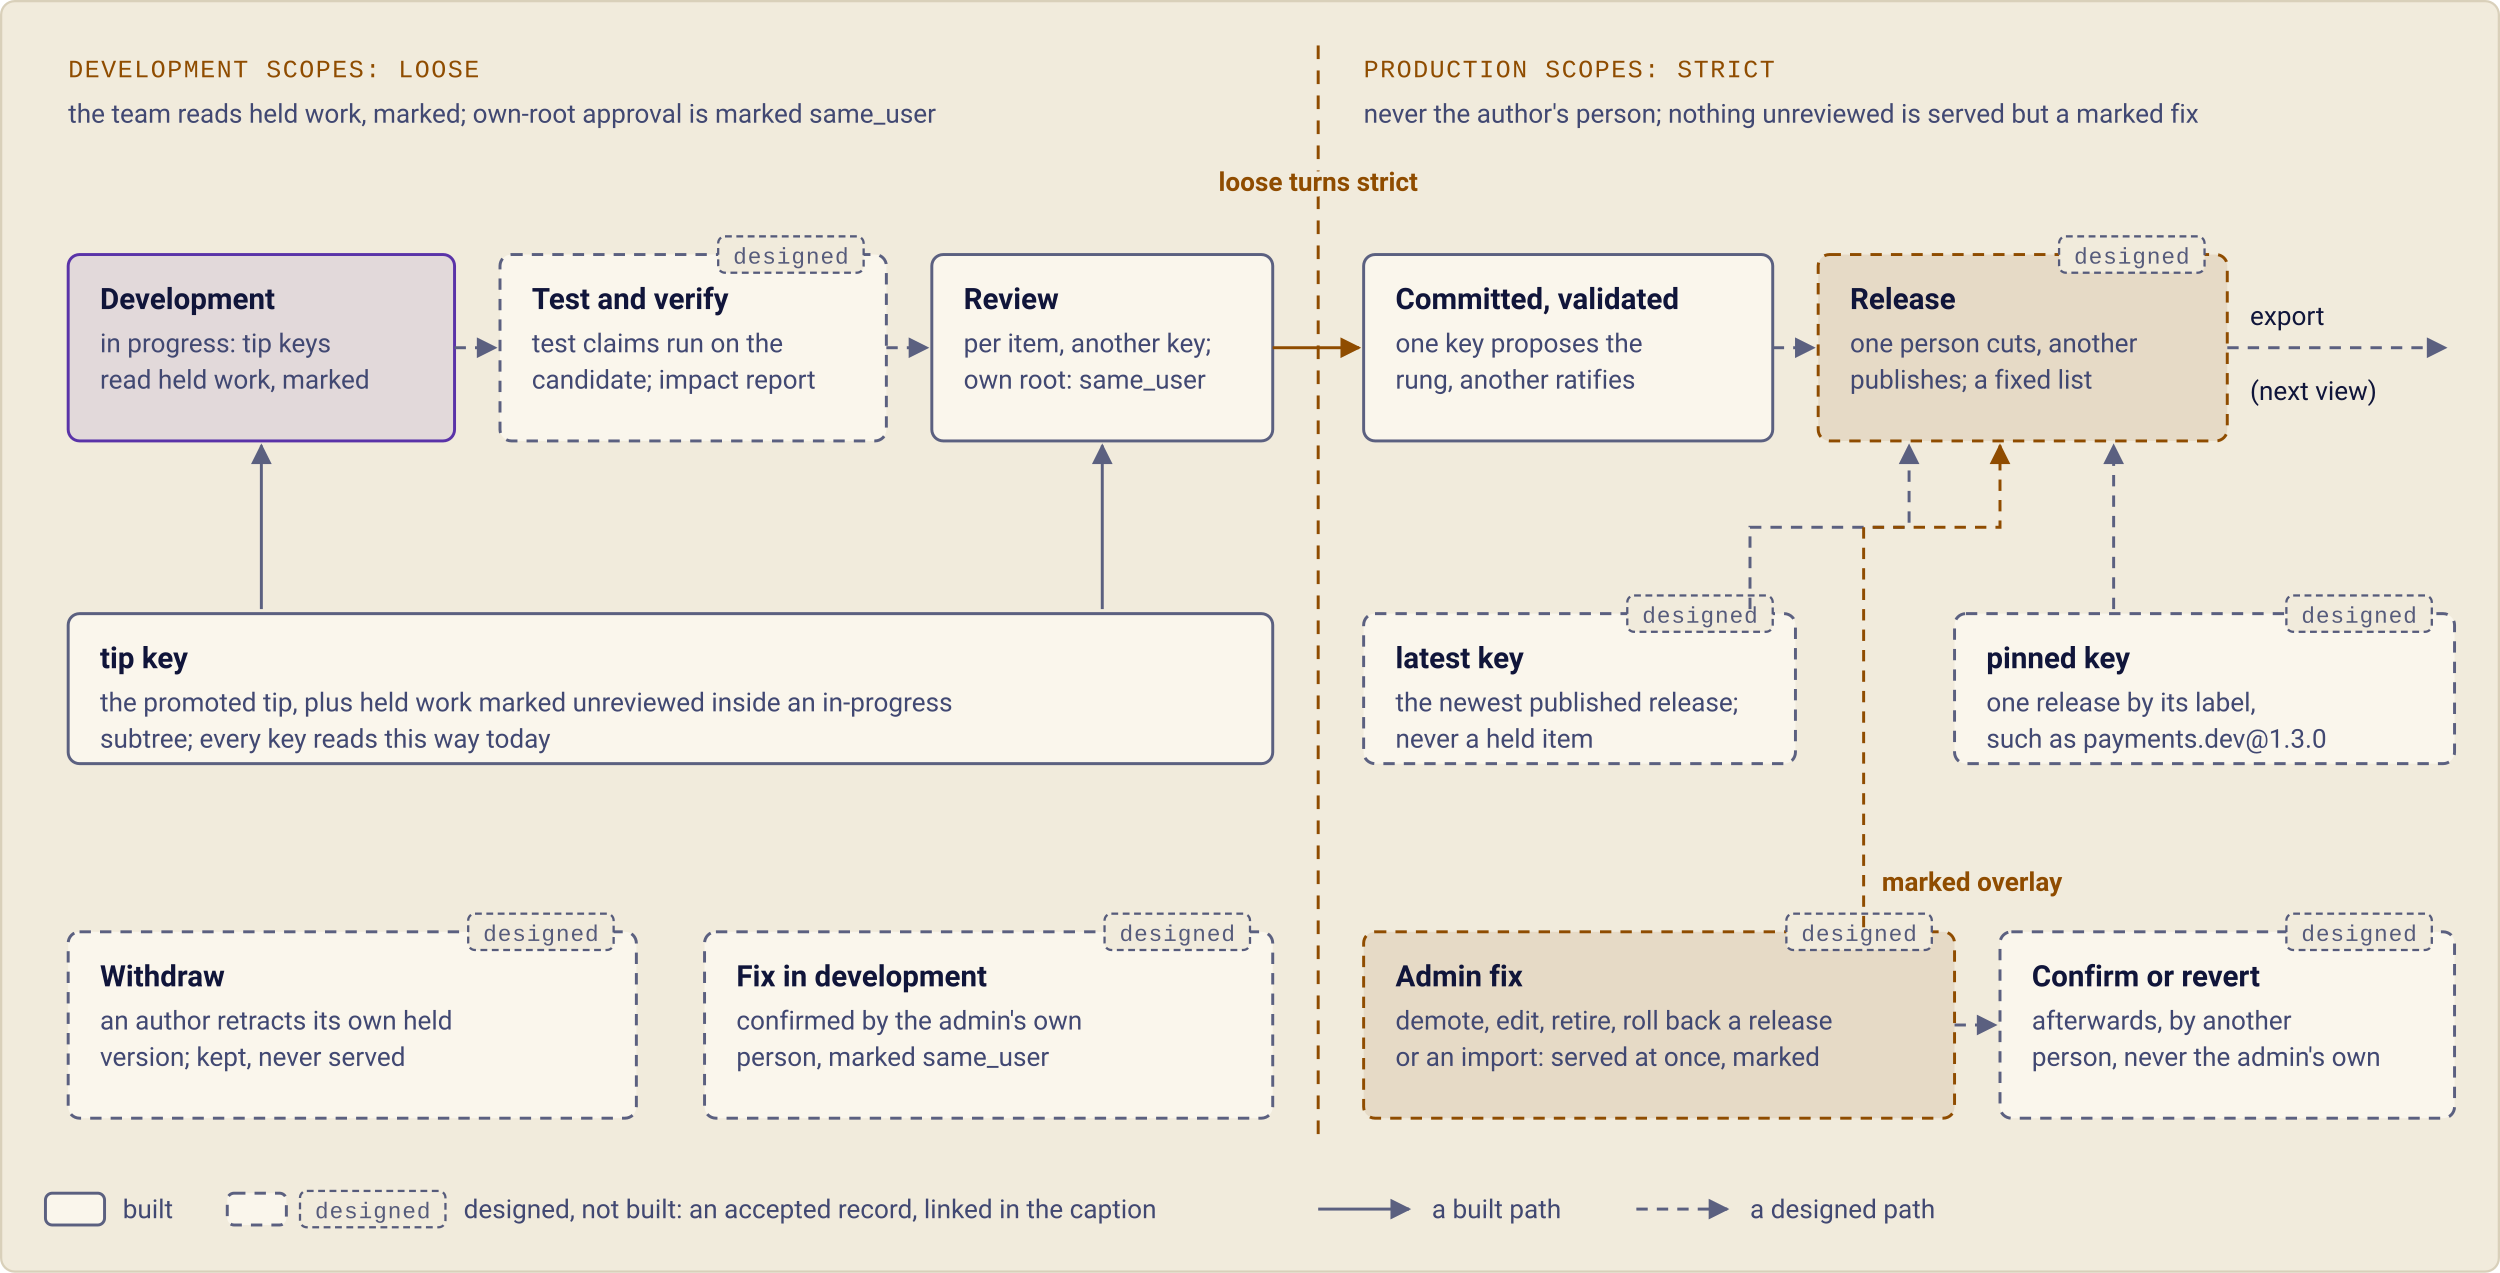
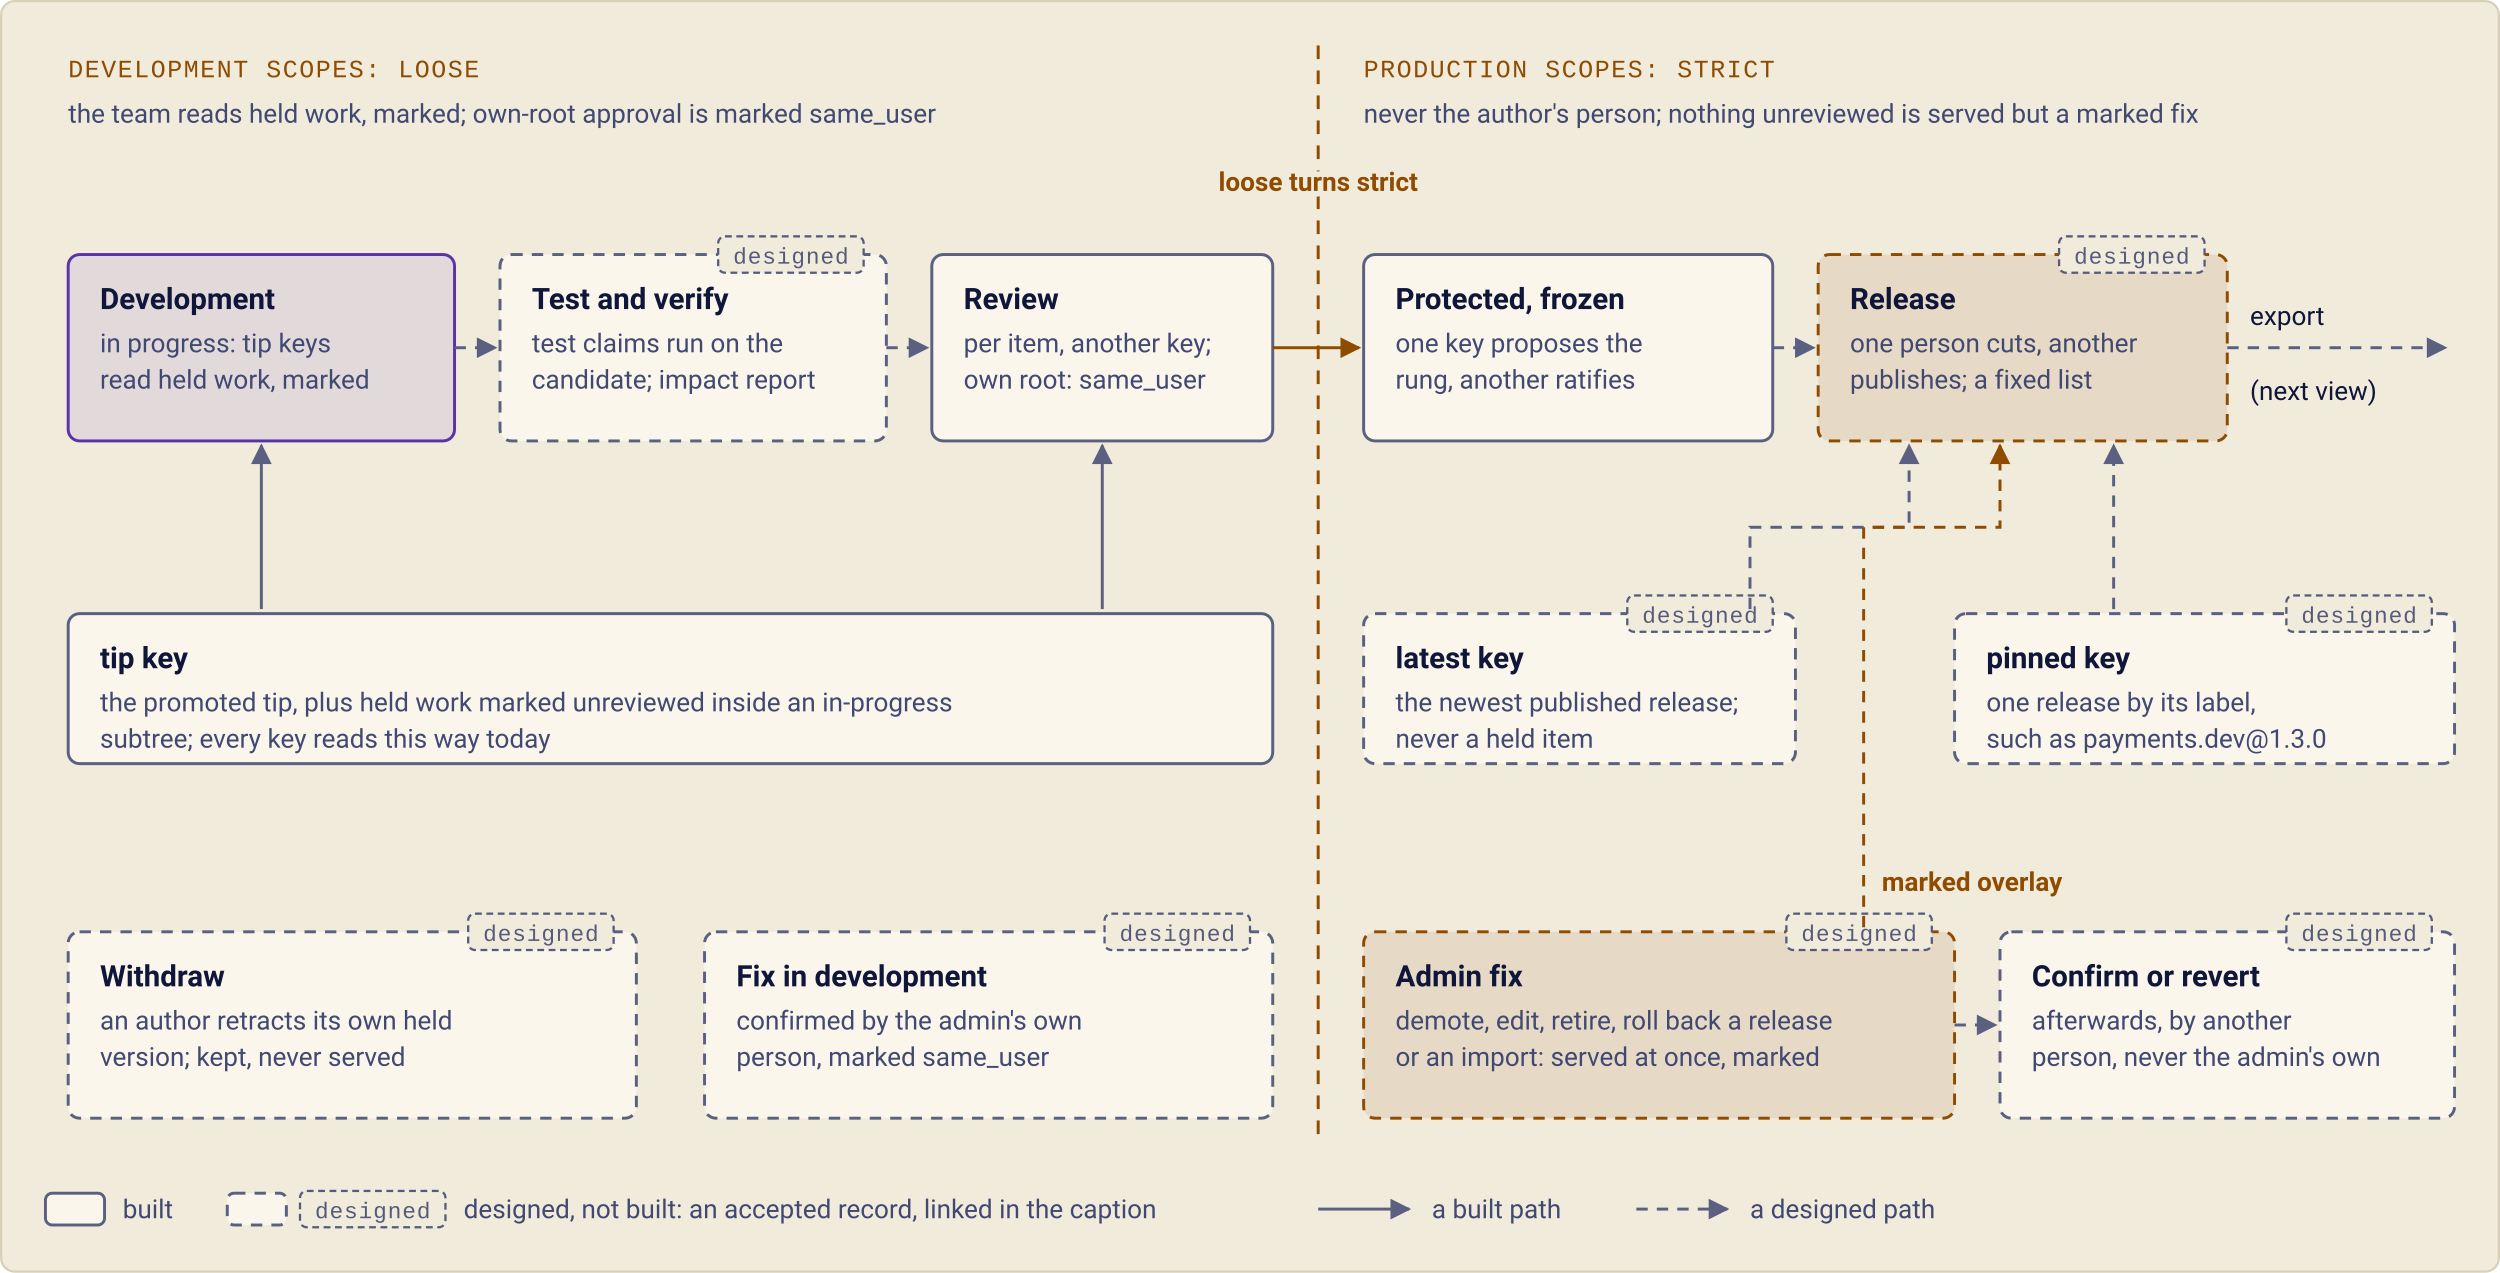
<svg xmlns="http://www.w3.org/2000/svg" width="1100" height="560" viewBox="0 0 1100 560" role="img" aria-labelledby="title desc">
  <style>
.plate{fill:#f1ebdc;stroke:#d9d0ba}
text{font-family:system-ui,-apple-system,"Segoe UI",Roboto,"Helvetica Neue",Arial,sans-serif}
.box{fill:#faf6ec;stroke:#5b6080;stroke-width:1.3}
.box.soft{fill:#e8e1cf}
.box.acc{fill:#8f4c001a;stroke:#8f4c00}
.box.ip{fill:#6a3fc41a;stroke:#5a33a8}
.box.plan{stroke-dasharray:5 4}
.zone{fill:none;stroke:#8f4c00;stroke-width:1.3;stroke-dasharray:6 5}
.zone.ip{stroke:#5a33a8}
.lane{fill:none;stroke:#d9d0ba;stroke-width:1}
.tree{fill:none;stroke:#d9d0ba;stroke-width:1.6}
.t{fill:#10153a;font-size:13px;font-weight:700}
.s{fill:#414872;font-size:11.5px}
.lanet{fill:#565b7b;font-size:11px;font-family:ui-monospace,SFMono-Regular,Menlo,Consolas,"Liberation Mono",monospace;letter-spacing:.06em}
.lanet.hi{fill:#8f4c00}
.e{fill:none;stroke:#5b6080;stroke-width:1.3}
.e.acc{stroke:#8f4c00}
.e.ip{stroke:#5a33a8}
.e.dash{stroke-dasharray:5 4}
.ah{fill:#5b6080}
.aha{fill:#8f4c00}
.ahi{fill:#5a33a8}
.el{fill:#10153a;font-size:11.5px;paint-order:stroke;stroke:#f1ebdc;stroke-width:5px;stroke-linejoin:round}
.acct{fill:#8f4c00;font-size:11.5px;font-weight:700;paint-order:stroke;stroke:#f1ebdc;stroke-width:5px;stroke-linejoin:round}
.ipt{fill:#5a33a8;font-size:11.5px;font-weight:700;paint-order:stroke;stroke:#f1ebdc;stroke-width:5px;stroke-linejoin:round}
.tag{fill:#f1ebdc;stroke:#565b7b;stroke-dasharray:3 2}
.tagt{fill:#565b7b;font-size:10px;font-family:ui-monospace,SFMono-Regular,Menlo,Consolas,"Liberation Mono",monospace;letter-spacing:.04em}
.reg{fill:#faf6ec;stroke:#5b6080;stroke-width:1.2}
.reg.outer{fill:#e8e1cf}
.reg.ip{fill:#6a3fc41a;stroke:#5a33a8;stroke-width:1.6}
.reg.plan{stroke-dasharray:5 4}
.reach{fill:none;stroke:#8f4c00;stroke-width:3}
.reach.b{stroke:#2f6690}
.reach.plan{stroke-dasharray:9 5}
.gh{fill:#f1ebdc;stroke:#10153a;stroke-width:1.6}
.gs{fill:#10153a;stroke:#10153a;stroke-width:1.6}
.gd{fill:#f1ebdc;stroke:#10153a;stroke-width:2.2;stroke-dasharray:4.5 2.4}
.gx{fill:none;stroke:#565b7b;stroke-width:1.4;stroke-dasharray:2 2}
.it{fill:#10153a;font-size:11.5px}
.it.dim{fill:#565b7b}
.icet{fill:#2f6690;font-size:11.5px;font-weight:700;paint-order:stroke;stroke:#f1ebdc;stroke-width:5px;stroke-linejoin:round}
.no{fill:none;stroke:#962a33;stroke-width:2}
@media (prefers-color-scheme: dark) {
.plate{fill:#0a0d22;stroke:#262c52}
text{font-family:system-ui,-apple-system,"Segoe UI",Roboto,"Helvetica Neue",Arial,sans-serif}
.box{fill:#0e1230;stroke:#5f7fa3;stroke-width:1.3}
.box.soft{fill:#111638}
.box.acc{fill:#f6a83e24;stroke:#f6a83e}
.box.ip{fill:#b48af229;stroke:#bb95f4}
.box.plan{stroke-dasharray:5 4}
.zone{fill:none;stroke:#f6a83e;stroke-width:1.3;stroke-dasharray:6 5}
.zone.ip{stroke:#bb95f4}
.lane{fill:none;stroke:#262c52;stroke-width:1}
.tree{fill:none;stroke:#262c52;stroke-width:1.6}
.t{fill:#efe9da;font-size:13px;font-weight:700}
.s{fill:#b7b4c6;font-size:11.5px}
.lanet{fill:#8c8fa8;font-size:11px;font-family:ui-monospace,SFMono-Regular,Menlo,Consolas,"Liberation Mono",monospace;letter-spacing:.06em}
.lanet.hi{fill:#f6a83e}
.e{fill:none;stroke:#5f7fa3;stroke-width:1.3}
.e.acc{stroke:#f6a83e}
.e.ip{stroke:#bb95f4}
.e.dash{stroke-dasharray:5 4}
.ah{fill:#5f7fa3}
.aha{fill:#f6a83e}
.ahi{fill:#bb95f4}
.el{fill:#efe9da;font-size:11.5px;paint-order:stroke;stroke:#0a0d22;stroke-width:5px;stroke-linejoin:round}
.acct{fill:#f6a83e;font-size:11.5px;font-weight:700;paint-order:stroke;stroke:#0a0d22;stroke-width:5px;stroke-linejoin:round}
.ipt{fill:#bb95f4;font-size:11.5px;font-weight:700;paint-order:stroke;stroke:#0a0d22;stroke-width:5px;stroke-linejoin:round}
.tag{fill:#0a0d22;stroke:#8c8fa8;stroke-dasharray:3 2}
.tagt{fill:#8c8fa8;font-size:10px;font-family:ui-monospace,SFMono-Regular,Menlo,Consolas,"Liberation Mono",monospace;letter-spacing:.04em}
.reg{fill:#0e1230;stroke:#5f7fa3;stroke-width:1.2}
.reg.outer{fill:#111638}
.reg.ip{fill:#b48af229;stroke:#bb95f4;stroke-width:1.6}
.reg.plan{stroke-dasharray:5 4}
.reach{fill:none;stroke:#f6a83e;stroke-width:3}
.reach.b{stroke:#9fc6e6}
.reach.plan{stroke-dasharray:9 5}
.gh{fill:#0a0d22;stroke:#efe9da;stroke-width:1.6}
.gs{fill:#efe9da;stroke:#efe9da;stroke-width:1.6}
.gd{fill:#0a0d22;stroke:#efe9da;stroke-width:2.2;stroke-dasharray:4.5 2.4}
.gx{fill:none;stroke:#8c8fa8;stroke-width:1.4;stroke-dasharray:2 2}
.it{fill:#efe9da;font-size:11.5px}
.it.dim{fill:#8c8fa8}
.icet{fill:#9fc6e6;font-size:11.5px;font-weight:700;paint-order:stroke;stroke:#0a0d22;stroke-width:5px;stroke-linejoin:round}
.no{fill:none;stroke:#e99393;stroke-width:2}
}
</style>
  <defs>
    <marker id="a" viewBox="0 0 10 10" refX="9" refY="5" markerWidth="7" markerHeight="7" orient="auto-start-reverse">
      <path class="ah" d="M0 0 L10 5 L0 10 z" />
    </marker>
    <marker id="aa" viewBox="0 0 10 10" refX="9" refY="5" markerWidth="7" markerHeight="7" orient="auto-start-reverse">
      <path class="aha" d="M0 0 L10 5 L0 10 z" />
    </marker>
    <marker id="ai" viewBox="0 0 10 10" refX="9" refY="5" markerWidth="7" markerHeight="7" orient="auto-start-reverse">
      <path class="ahi" d="M0 0 L10 5 L0 10 z" />
    </marker>
  </defs>
  <rect class="plate" x="0.5" y="0.5" width="1099" height="559" rx="6" />
  <text class="lanet hi" x="30" y="34">DEVELOPMENT SCOPES: LOOSE</text>
  <text class="s" x="30" y="54">the team reads held work, marked; own-root approval is marked same_user</text>
  <text class="lanet hi" x="600" y="34">PRODUCTION SCOPES: STRICT</text>
  <text class="s" x="600" y="54">never the author's person; nothing unreviewed is served but a marked fix</text>
  <path class="zone" d="M580 20 V500" />
  <text class="acct" x="580" y="84" text-anchor="middle">loose turns strict</text>
  <rect class="box ip" x="30" y="112" width="170" height="82" rx="5" />
  <text class="t" x="44" y="136">Development</text>
  <text class="s" x="44" y="155">in progress: tip keys</text>
  <text class="s" x="44" y="171">read held work, marked</text>
  <rect class="box plan" x="220" y="112" width="170" height="82" rx="5" />
  <text class="t" x="234" y="136">Test and verify</text>
  <text class="s" x="234" y="155">test claims run on the</text>
  <text class="s" x="234" y="171">candidate; impact report</text>
  <rect class="tag" x="316" y="104" width="64" height="16" rx="3" />
  <text class="tagt" x="348" y="116" text-anchor="middle">designed</text>
  <rect class="box" x="410" y="112" width="150" height="82" rx="5" />
  <text class="t" x="424" y="136">Review</text>
  <text class="s" x="424" y="155">per item, another key;</text>
  <text class="s" x="424" y="171">own root: same_user</text>
  <rect class="box" x="600" y="112" width="180" height="82" rx="5" />
-   <text class="t" x="614" y="136">Committed, validated</text>
+   <text class="t" x="614" y="136">Protected, frozen</text>
  <text class="s" x="614" y="155">one key proposes the</text>
  <text class="s" x="614" y="171">rung, another ratifies</text>
  <rect class="box acc plan" x="800" y="112" width="180" height="82" rx="5" />
  <text class="t" x="814" y="136">Release</text>
  <text class="s" x="814" y="155">one person cuts, another</text>
  <text class="s" x="814" y="171">publishes; a fixed list</text>
  <rect class="tag" x="906" y="104" width="64" height="16" rx="3" />
  <text class="tagt" x="938" y="116" text-anchor="middle">designed</text>
  <path class="e dash" d="M200 153 H218" marker-end="url(#a)" />
  <path class="e dash" d="M390 153 H408" marker-end="url(#a)" />
  <path class="e dash" d="M780 153 H798" marker-end="url(#a)" />
  <path class="e acc" d="M560 153 H598" marker-end="url(#aa)" />
  <path class="e dash" d="M980 153 H1076" marker-end="url(#a)" />
  <text class="el" x="990" y="143">export</text>
  <text class="el" x="990" y="176">(next view)</text>
  <rect class="box" x="30" y="270" width="530" height="66" rx="5" />
  <text class="t" x="44" y="294">tip key</text>
  <text class="s" x="44" y="313">the promoted tip, plus held work marked unreviewed inside an in-progress</text>
  <text class="s" x="44" y="329">subtree; every key reads this way today</text>
  <path class="e" d="M115 268 V196" marker-end="url(#a)" />
  <path class="e" d="M485 268 V196" marker-end="url(#a)" />
  <rect class="box plan" x="600" y="270" width="190" height="66" rx="5" />
  <text class="t" x="614" y="294">latest key</text>
  <text class="s" x="614" y="313">the newest published release;</text>
  <text class="s" x="614" y="329">never a held item</text>
  <rect class="tag" x="716" y="262" width="64" height="16" rx="3" />
  <text class="tagt" x="748" y="274" text-anchor="middle">designed</text>
  <rect class="box plan" x="860" y="270" width="220" height="66" rx="5" />
  <text class="t" x="874" y="294">pinned key</text>
  <text class="s" x="874" y="313">one release by its label,</text>
  <text class="s" x="874" y="329">such as payments.dev@1.3.0</text>
  <rect class="tag" x="1006" y="262" width="64" height="16" rx="3" />
  <text class="tagt" x="1038" y="274" text-anchor="middle">designed</text>
  <path class="e dash" d="M770 268 V232 H840 V196" marker-end="url(#a)" />
  <path class="e dash" d="M930 268 V196" marker-end="url(#a)" />
  <rect class="box acc plan" x="600" y="410" width="260" height="82" rx="5" />
  <text class="t" x="614" y="434">Admin fix</text>
  <text class="s" x="614" y="453">demote, edit, retire, roll back a release</text>
  <text class="s" x="614" y="469">or an import: served at once, marked</text>
  <rect class="tag" x="786" y="402" width="64" height="16" rx="3" />
  <text class="tagt" x="818" y="414" text-anchor="middle">designed</text>
  <path class="e acc dash" d="M820 408 V232 H880 V196" marker-end="url(#aa)" />
  <text class="acct" x="828" y="392">marked overlay</text>
  <rect class="box plan" x="880" y="410" width="200" height="82" rx="5" />
  <text class="t" x="894" y="434">Confirm or revert</text>
  <text class="s" x="894" y="453">afterwards, by another</text>
  <text class="s" x="894" y="469">person, never the admin's own</text>
  <rect class="tag" x="1006" y="402" width="64" height="16" rx="3" />
  <text class="tagt" x="1038" y="414" text-anchor="middle">designed</text>
  <path class="e dash" d="M860 451 H878" marker-end="url(#a)" />
  <rect class="box plan" x="30" y="410" width="250" height="82" rx="5" />
  <text class="t" x="44" y="434">Withdraw</text>
  <text class="s" x="44" y="453">an author retracts its own held</text>
  <text class="s" x="44" y="469">version; kept, never served</text>
  <rect class="tag" x="206" y="402" width="64" height="16" rx="3" />
  <text class="tagt" x="238" y="414" text-anchor="middle">designed</text>
  <rect class="box plan" x="310" y="410" width="250" height="82" rx="5" />
  <text class="t" x="324" y="434">Fix in development</text>
  <text class="s" x="324" y="453">confirmed by the admin's own</text>
  <text class="s" x="324" y="469">person, marked same_user</text>
  <rect class="tag" x="486" y="402" width="64" height="16" rx="3" />
  <text class="tagt" x="518" y="414" text-anchor="middle">designed</text>
  <path class="e" d="M580 532 H620" marker-end="url(#a)" />
  <text class="s" x="630" y="536">a built path</text>
  <path class="e dash" d="M720 532 H760" marker-end="url(#a)" />
  <text class="s" x="770" y="536">a designed path</text>
  <rect class="box" x="20" y="525" width="26" height="14" rx="3" />
  <text class="s" x="54" y="536">built</text>
  <rect class="box plan" x="100" y="525" width="26" height="14" rx="3" />
  <rect class="tag" x="132" y="524" width="64" height="16" rx="3" />
  <text class="tagt" x="164" y="536" text-anchor="middle">designed</text>
  <text class="s" x="204" y="536">designed, not built: an accepted record, linked in the caption</text>
</svg>
